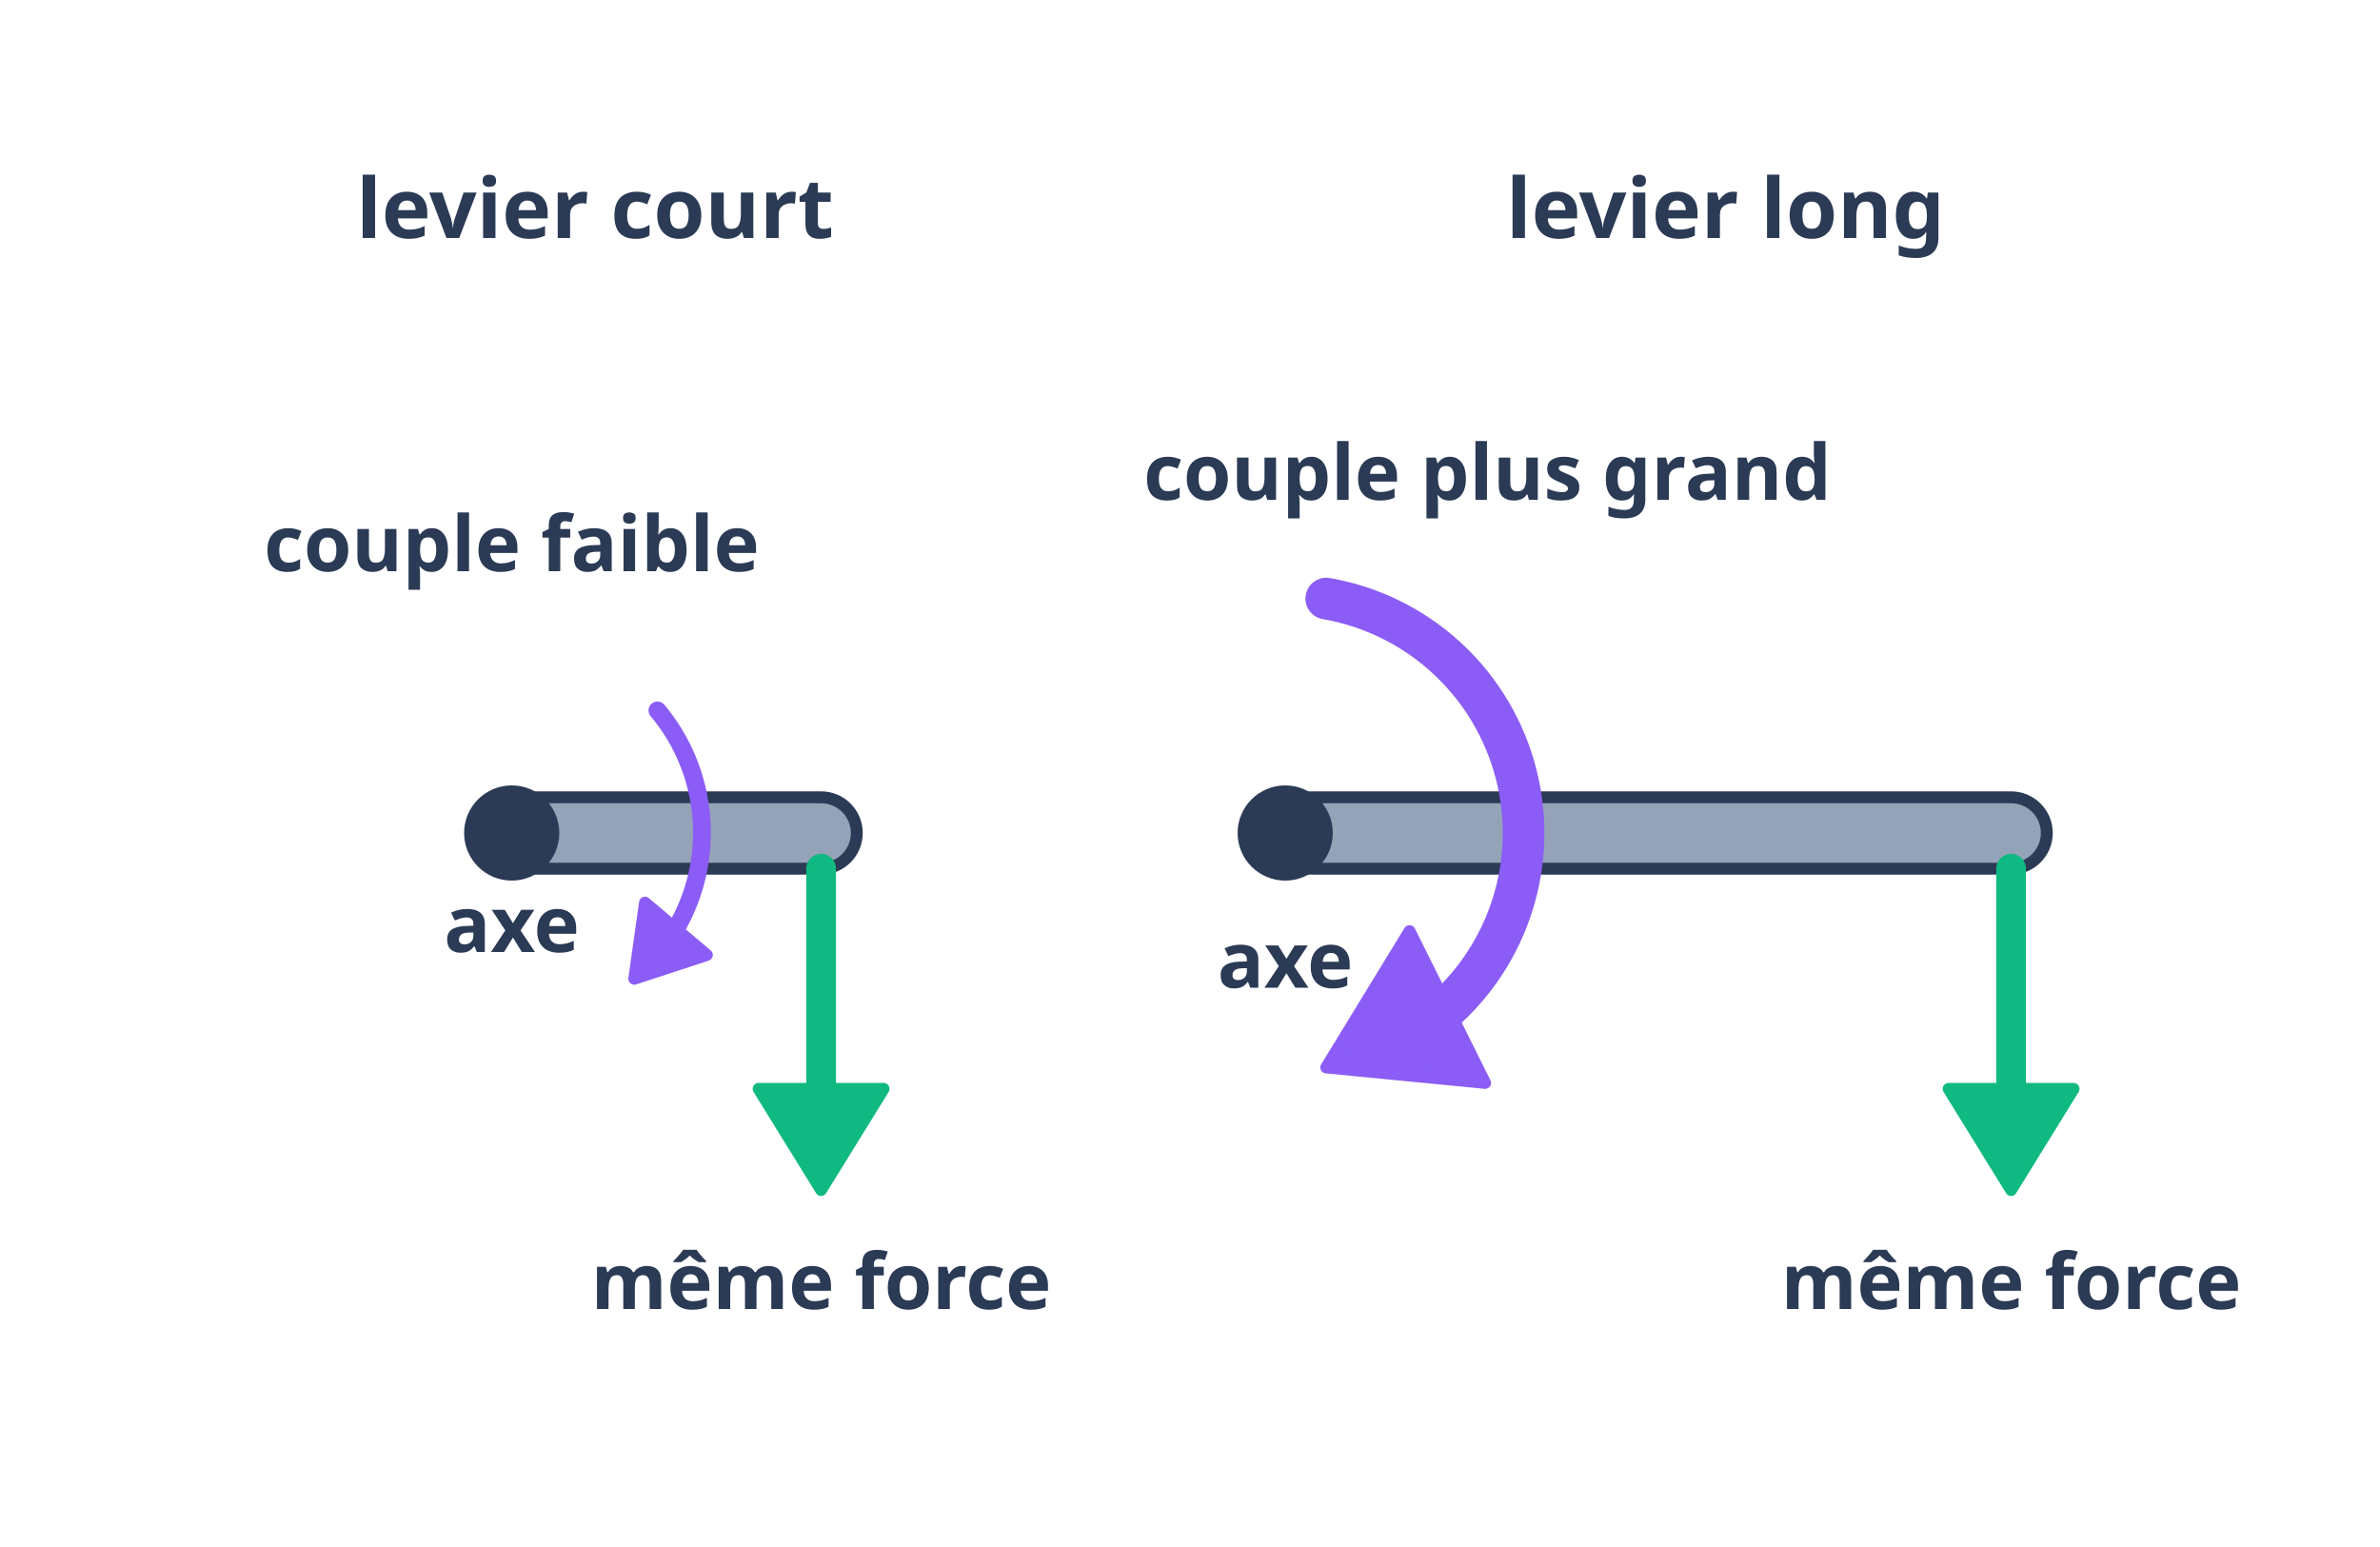
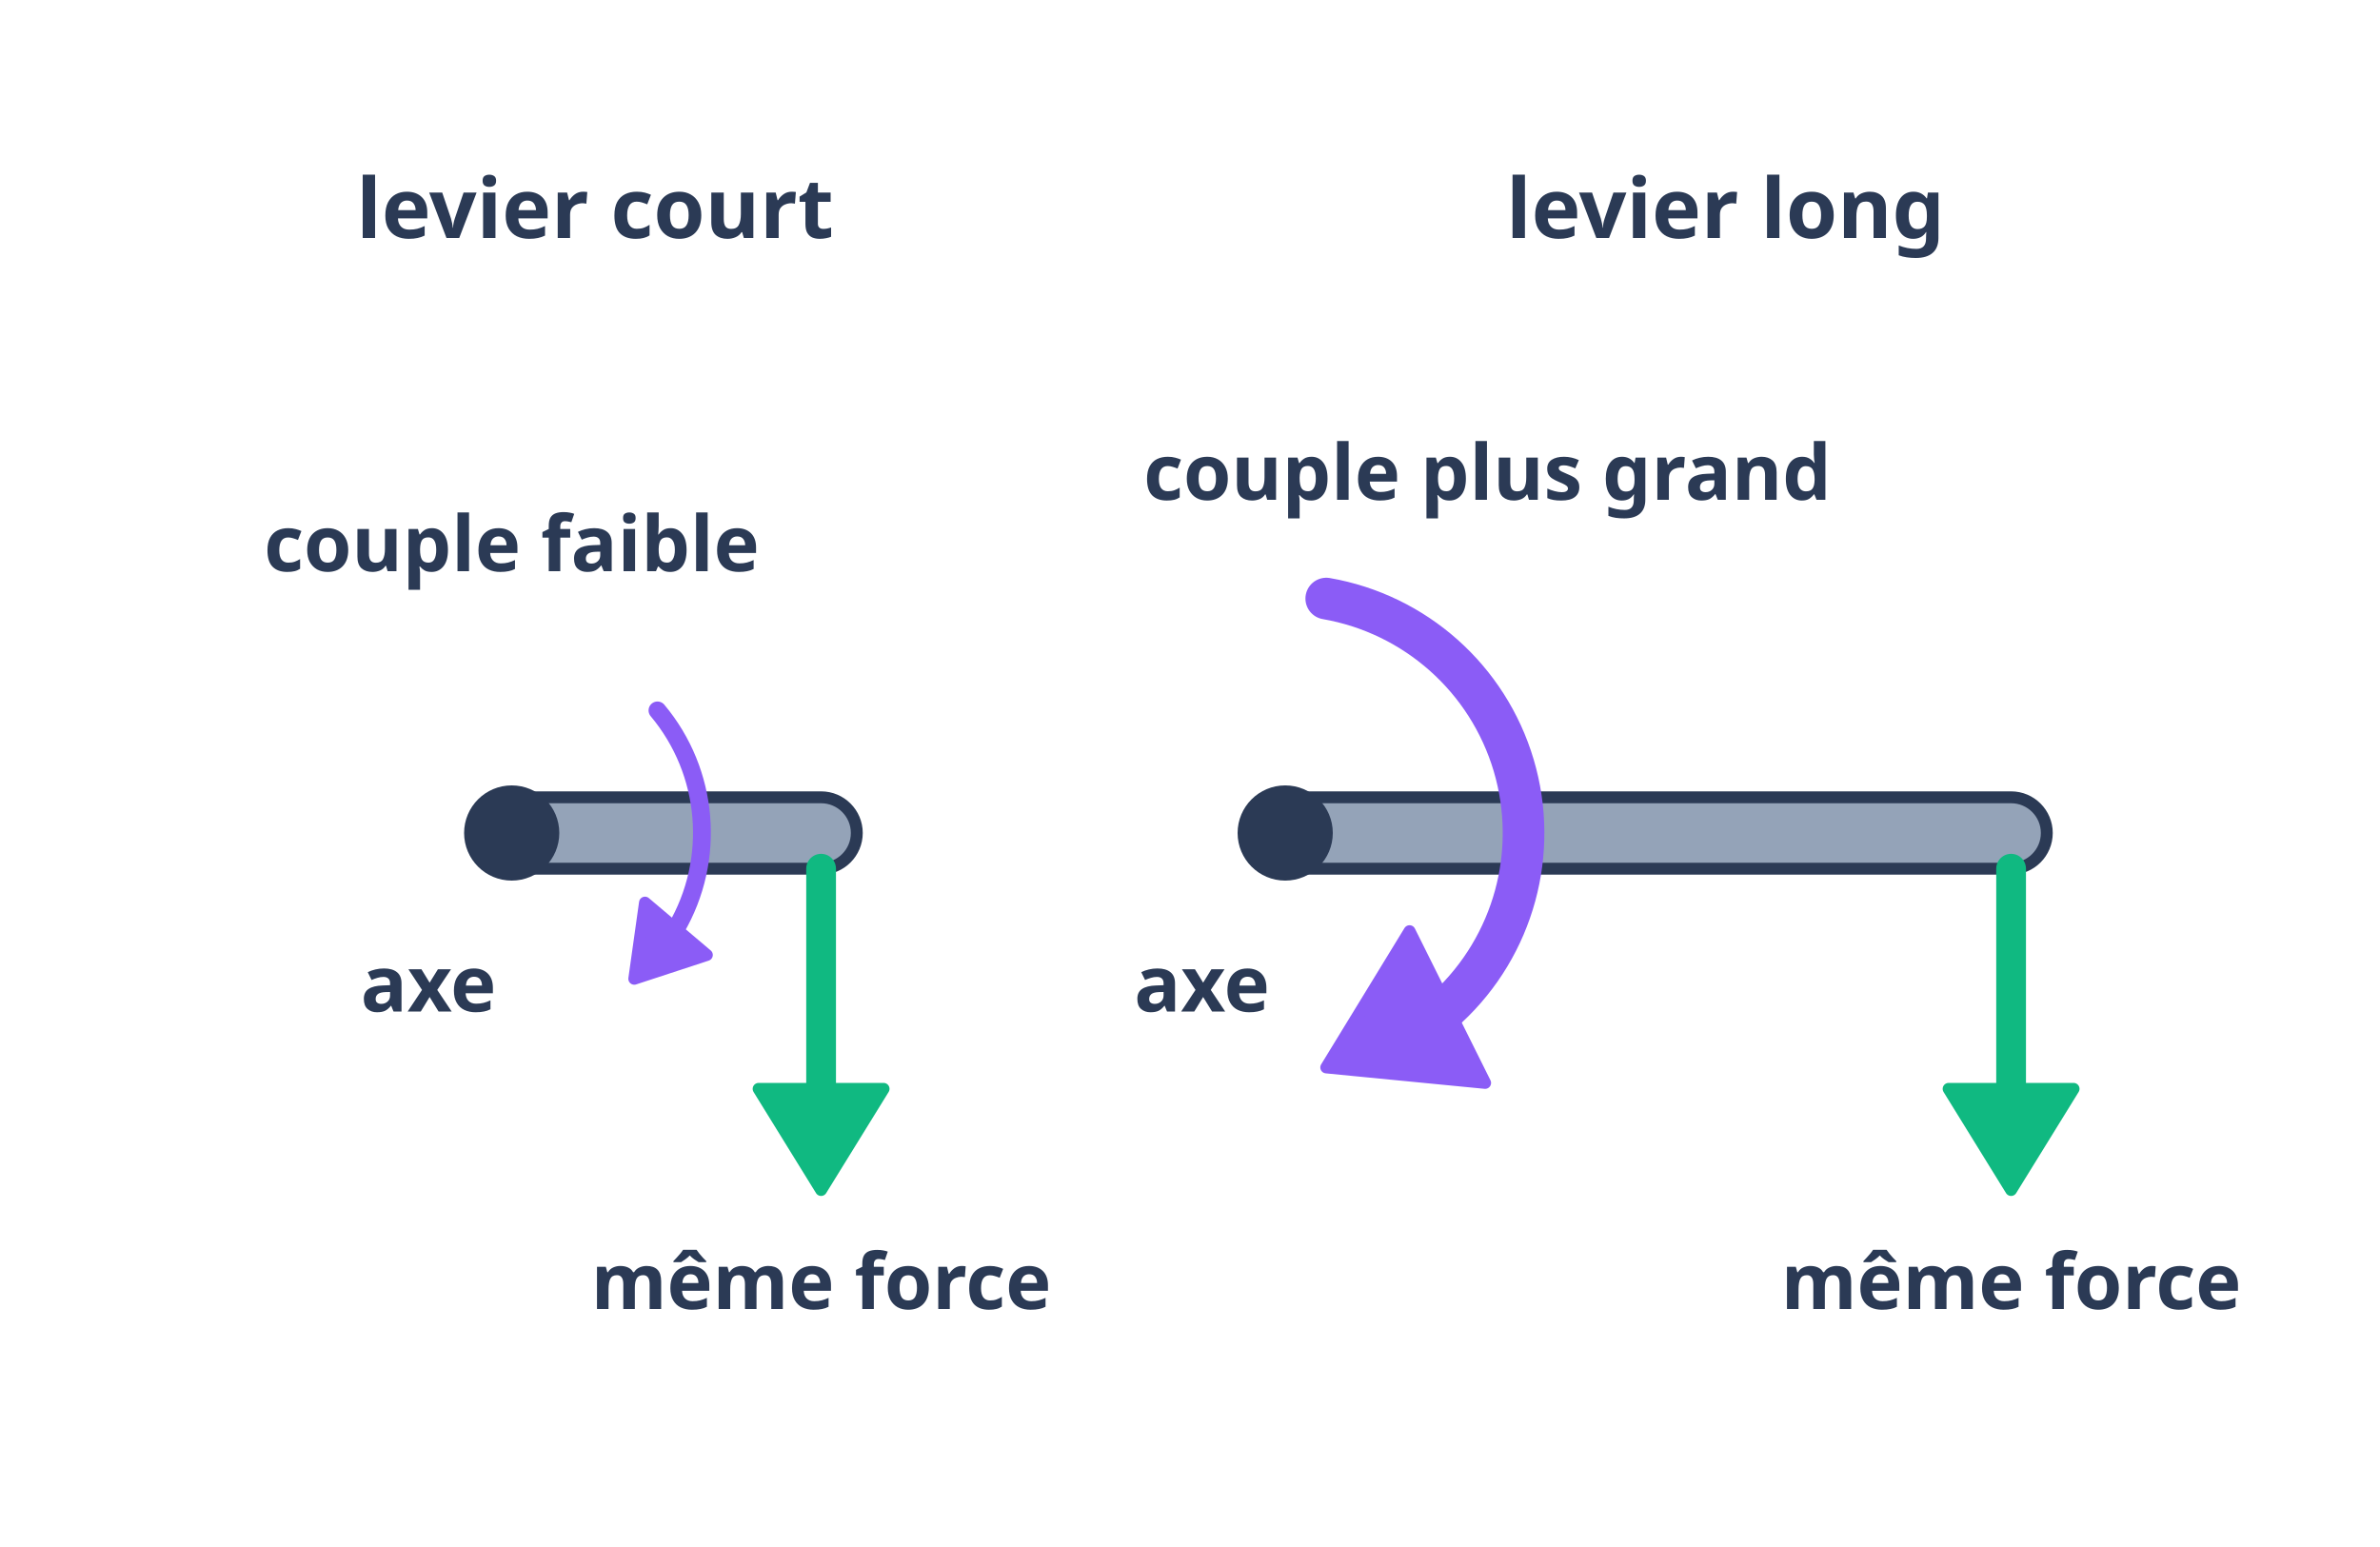
<svg xmlns="http://www.w3.org/2000/svg" viewBox="0 0 400 260" role="img">
  <style>@media (prefers-reduced-motion: reduce){*{animation:none!important}}</style>
  <g font-family="system-ui, sans-serif" font-weight="600" text-anchor="middle" stroke-linecap="round" stroke-linejoin="round">
    <text x="100" y="40" font-size="14" fill="#2B3A55">levier court</text>
    <text x="290" y="40" font-size="14" fill="#2B3A55">levier long</text>
    <rect x="80" y="134" width="64" height="12" rx="6" fill="#94A3B8" stroke="#2B3A55" stroke-width="2" />
    <circle cx="86" cy="140" r="8" fill="#2B3A55" />
    <line x1="138" y1="146" x2="138" y2="184" stroke="#10B981" stroke-width="5" />
    <polygon points="138,200 127.5,183 148.5,183" fill="#10B981" stroke="#10B981" stroke-width="2" />
    <path d="M110.5 119.4A32 32 0 0 1 113.6 156.1" stroke="#8B5CF6" stroke-width="3" fill="none" />
    <polygon points="106.6,164.5 108.4,151.7 118.8,160.5" fill="#8B5CF6" stroke="#8B5CF6" stroke-width="2" />
    <rect x="210" y="134" width="134" height="12" rx="6" fill="#94A3B8" stroke="#2B3A55" stroke-width="2" />
    <circle cx="216" cy="140" r="8" fill="#2B3A55" />
    <line x1="338" y1="146" x2="338" y2="184" stroke="#10B981" stroke-width="5" />
    <polygon points="338,200 327.5,183 348.5,183" fill="#10B981" stroke="#10B981" stroke-width="2" />
    <path d="M222.9 100.6A40 40 0 0 1 243.3 169.3" stroke="#8B5CF6" stroke-width="7" fill="none" />
    <polygon points="222.9,179.4 236.9,156.5 249.6,182" fill="#8B5CF6" stroke="#8B5CF6" stroke-width="2" />
    <text x="138" y="220" font-size="13" fill="#2B3A55">même force</text>
    <text x="338" y="220" font-size="13" fill="#2B3A55">même force</text>
    <text x="86" y="96" font-size="13" fill="#2B3A55">couple faible</text>
    <text x="250" y="84" font-size="13" fill="#2B3A55">couple plus grand</text>
-     <text x="86" y="160" font-size="13" fill="#2B3A55">axe</text>
-     <text x="216" y="166" font-size="13" fill="#2B3A55">axe</text>
+     <text x="72" y="170" font-size="13" fill="#2B3A55">axe</text>
+     <text x="202" y="170" font-size="13" fill="#2B3A55">axe</text>
  </g>
</svg>
